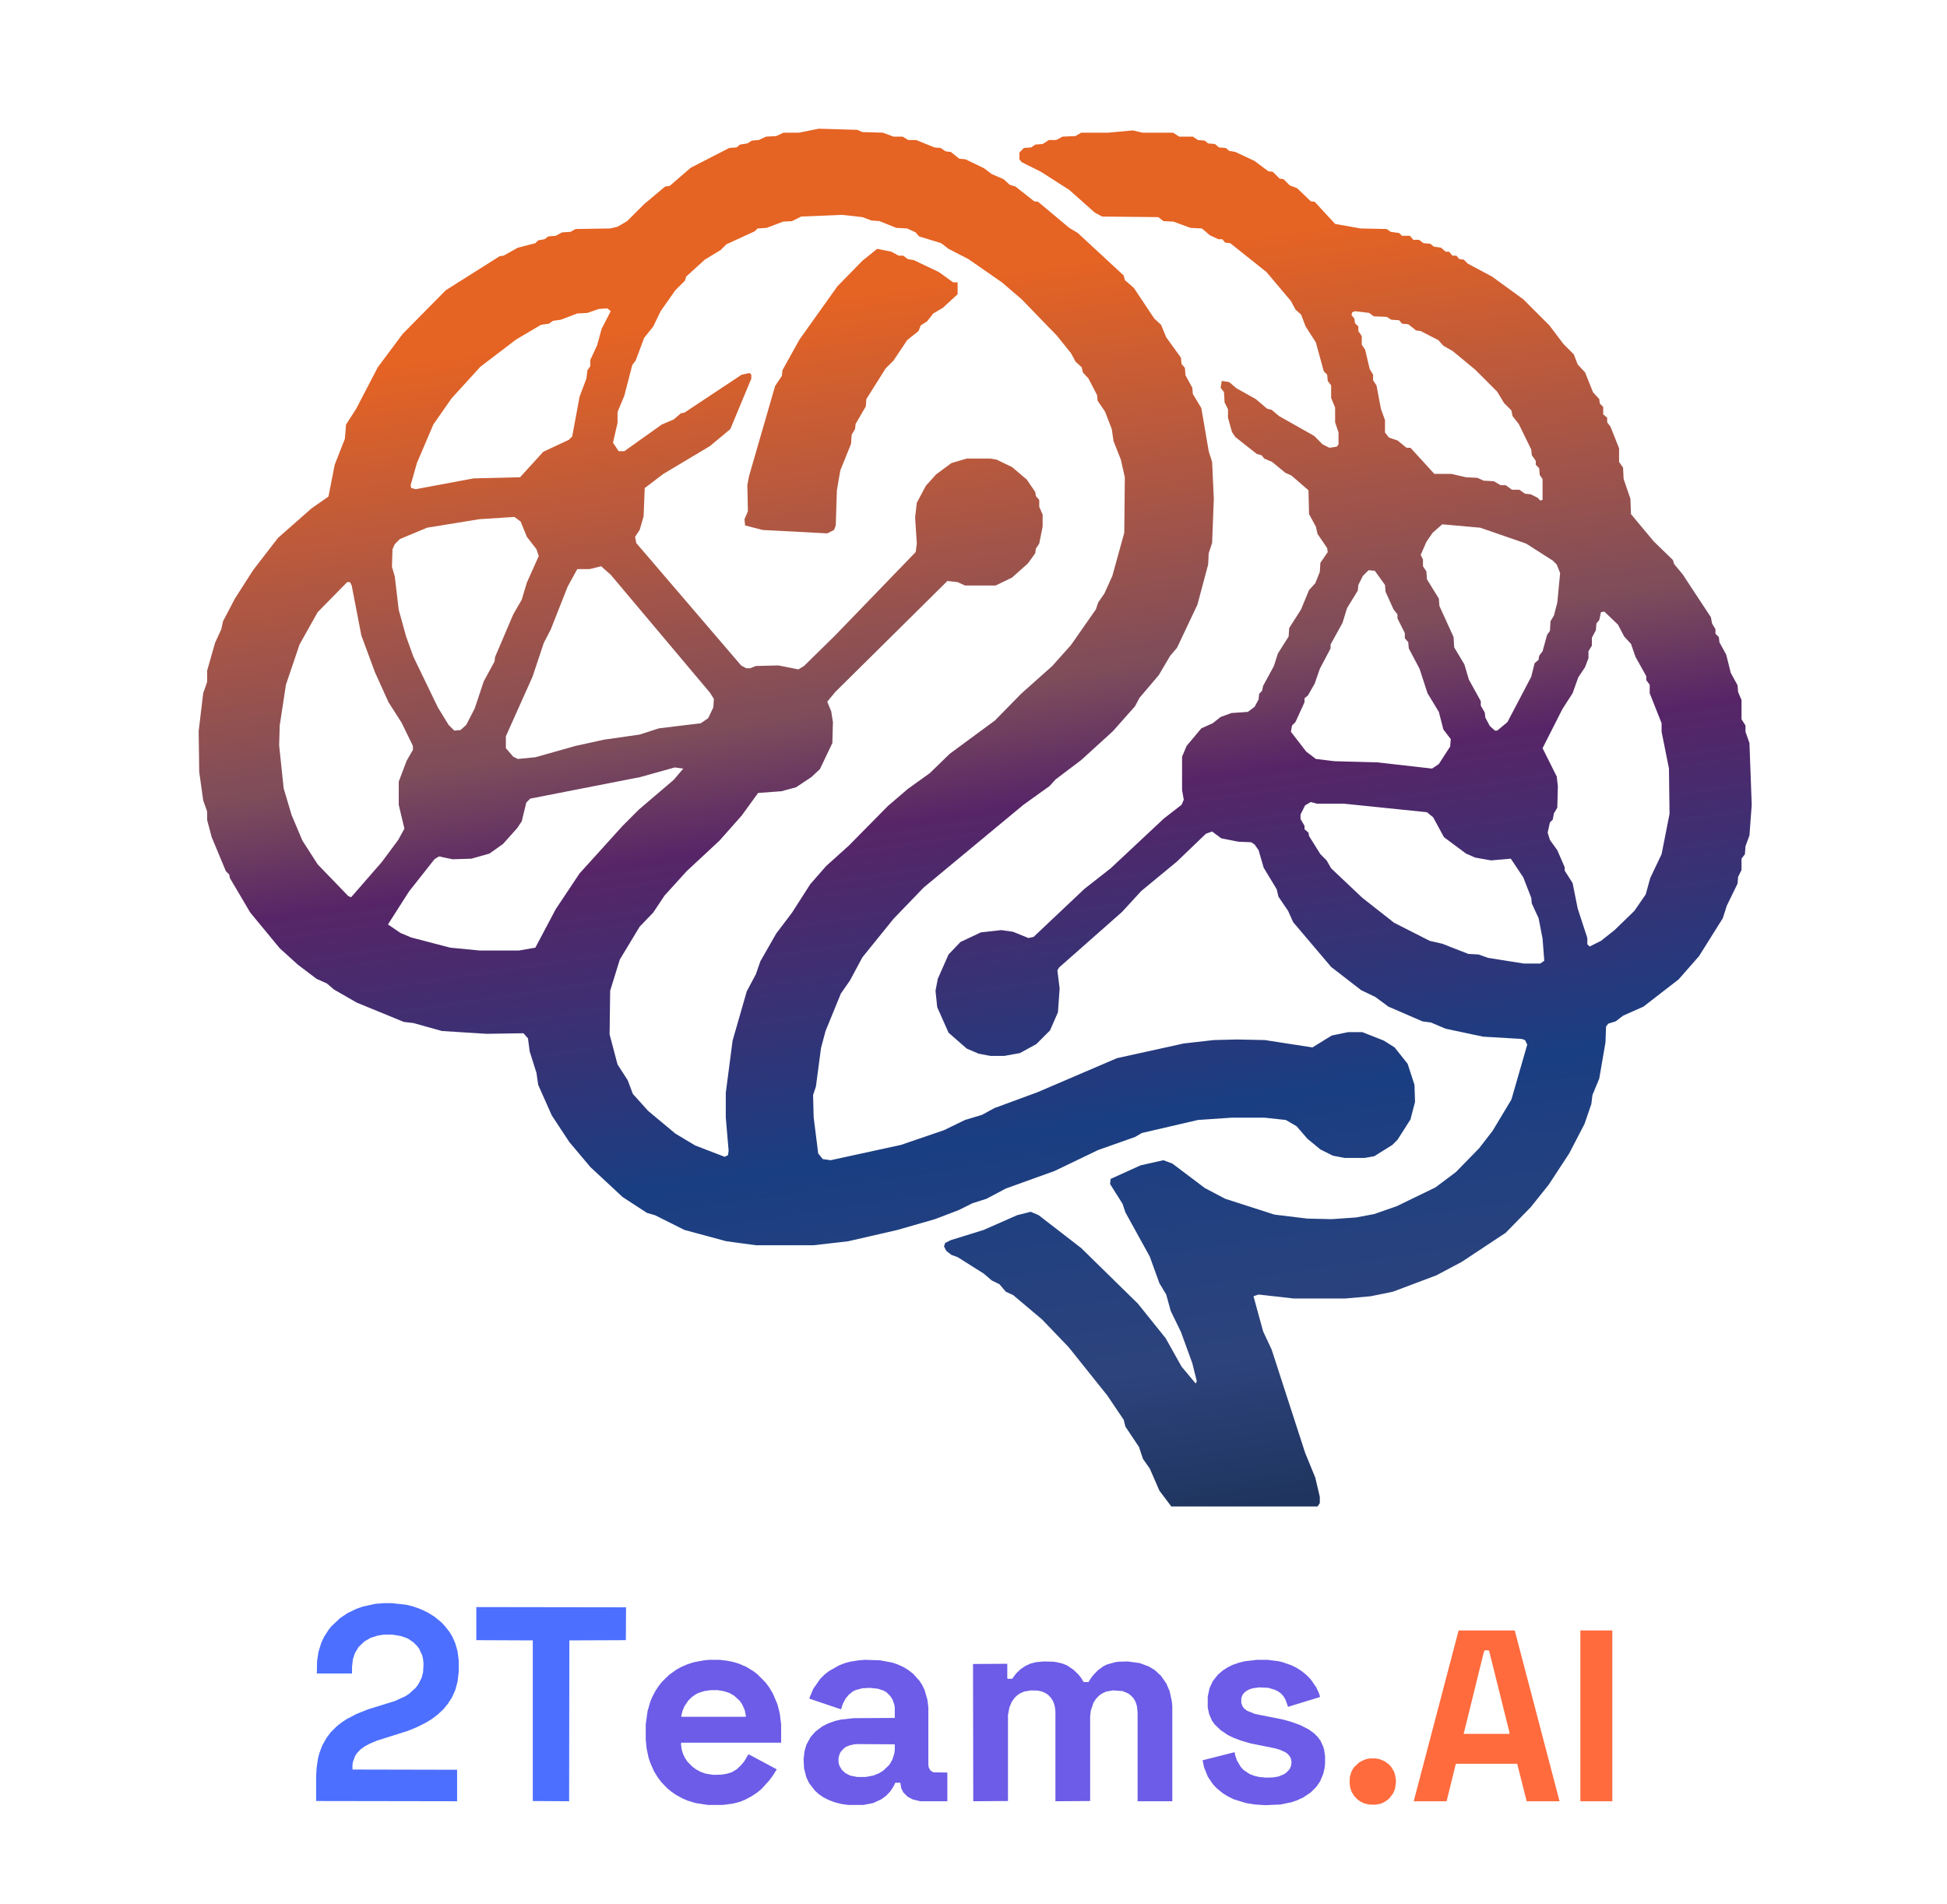
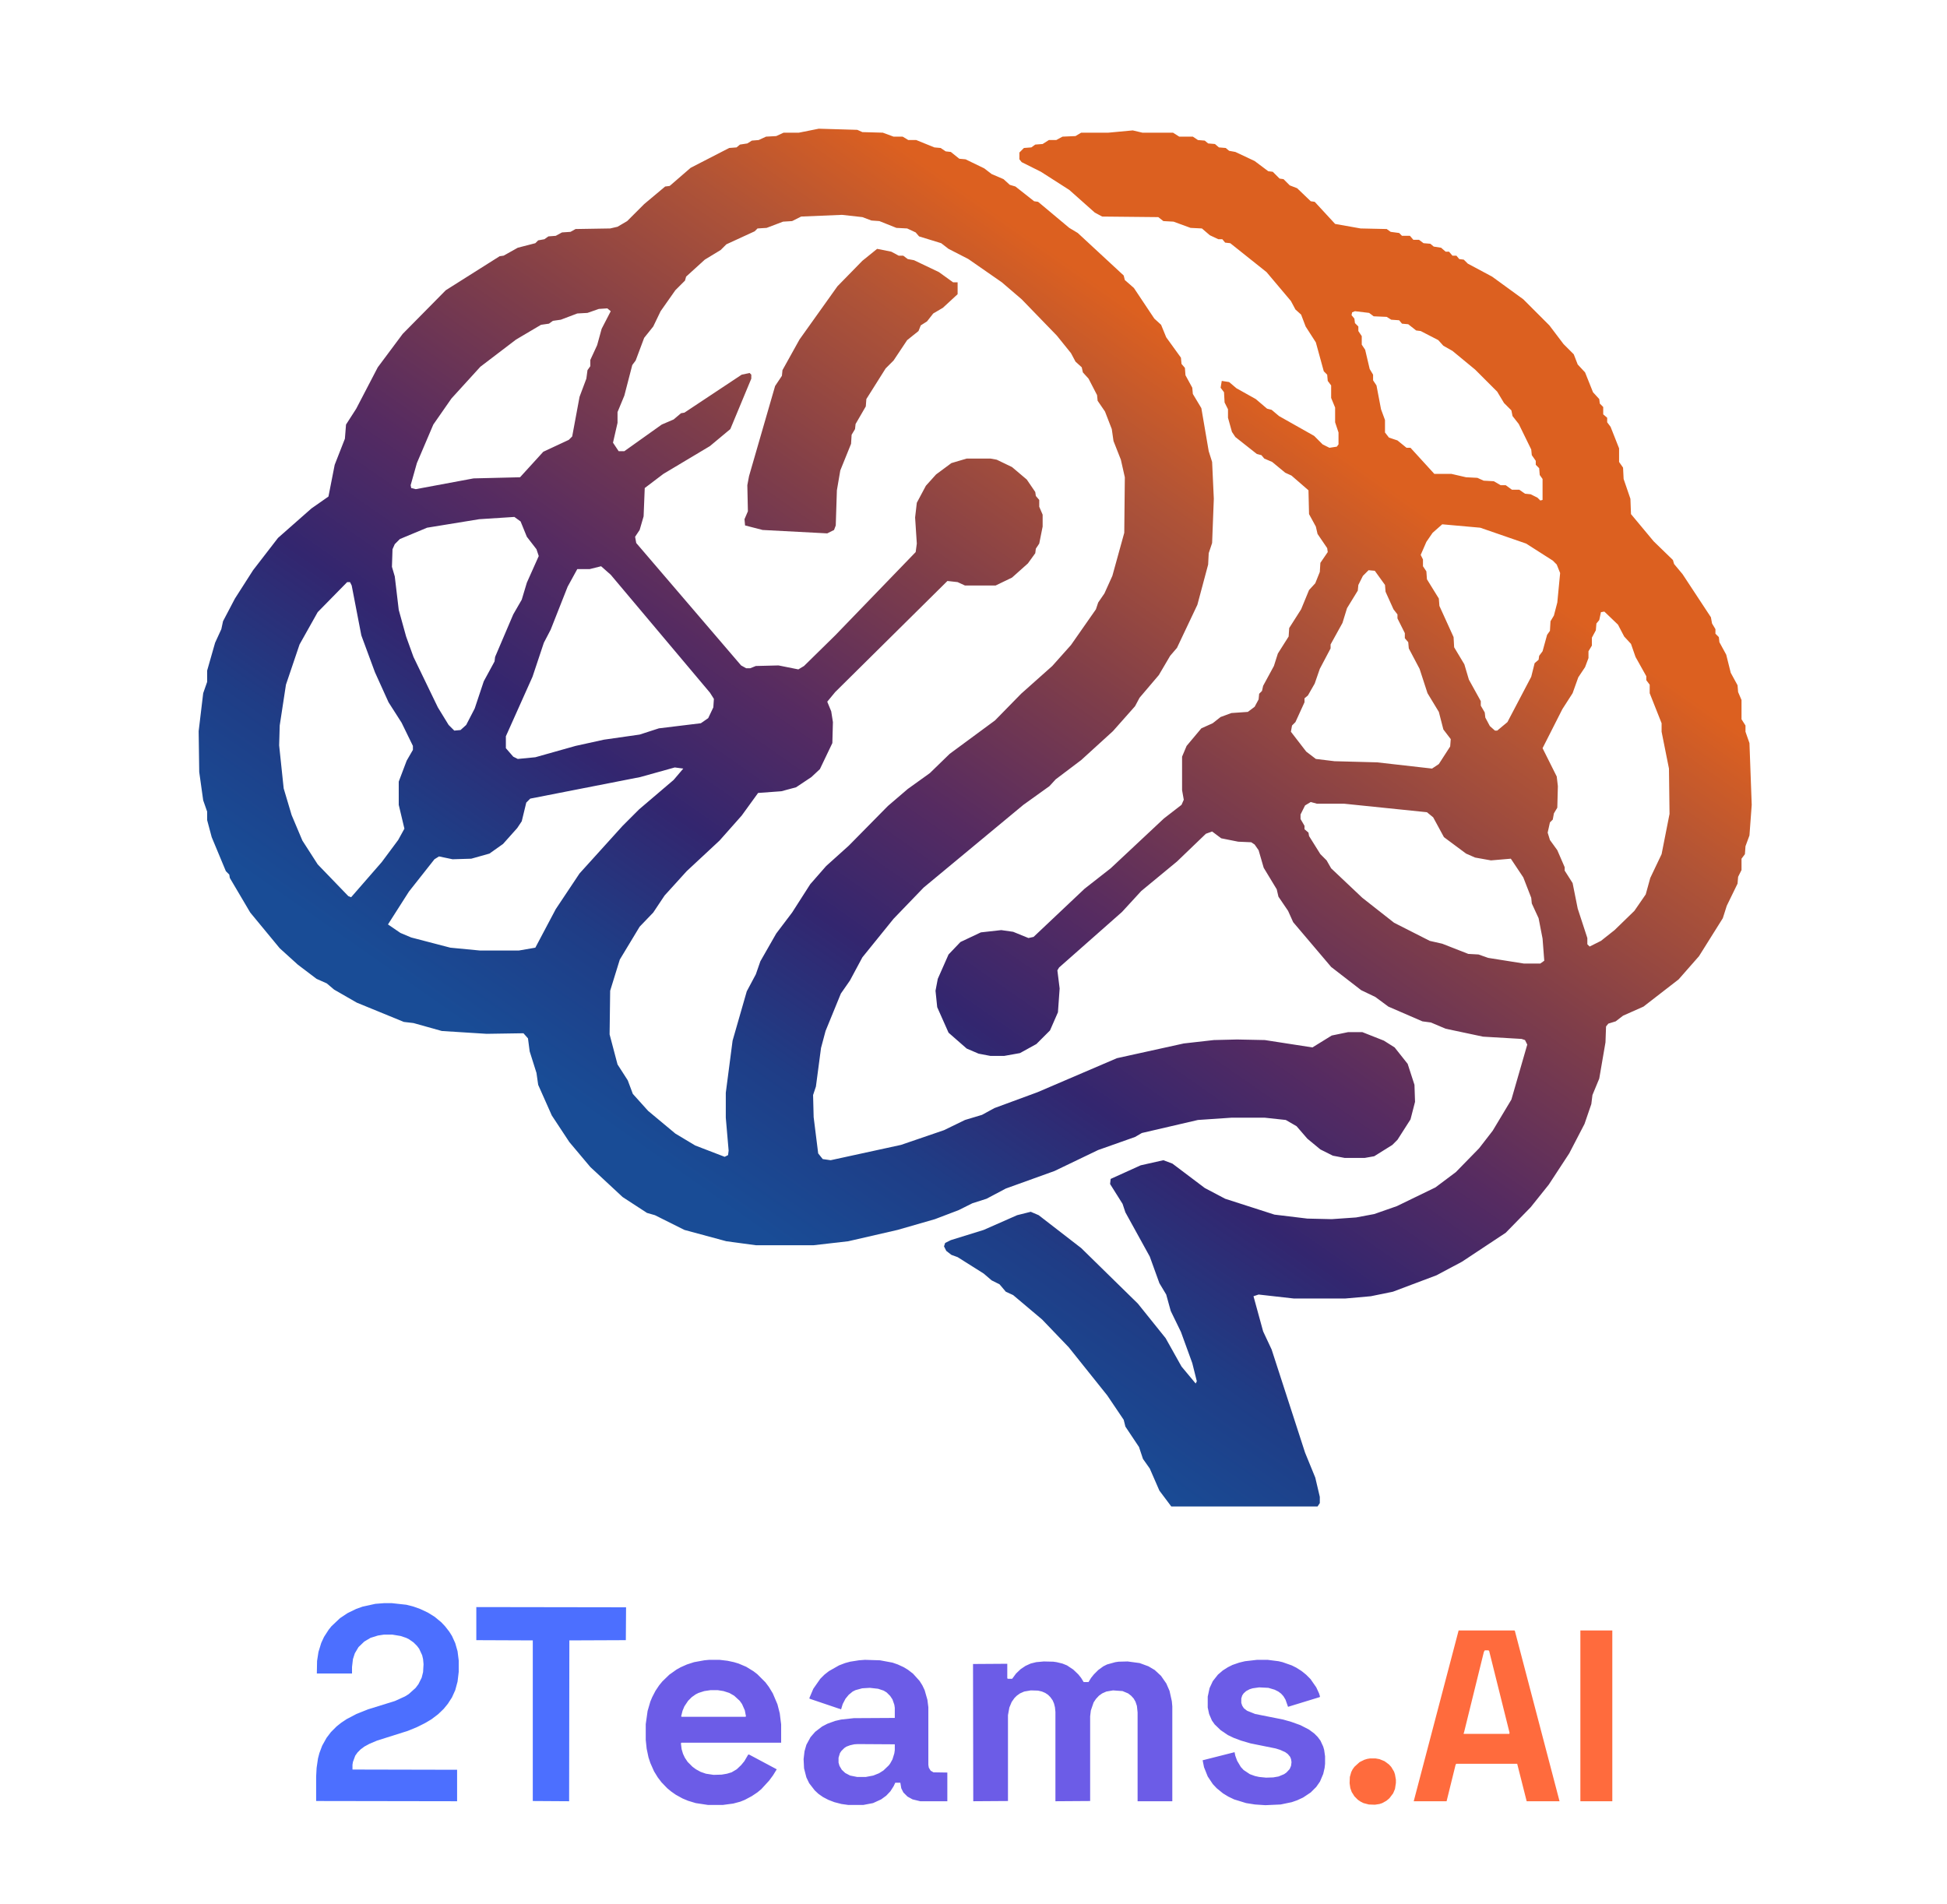
<svg xmlns="http://www.w3.org/2000/svg" viewBox="0 0 1000 978" width="1000" height="978">
  <defs>
-     <linearGradient id="brainGradient" gradientUnits="objectBoundingBox" x1="0.522" y1="0.106" x2="0.672" y2="0.999">
-       <stop offset="0.0" stop-color="#E56323" />
-       <stop offset="0.157" stop-color="#B45840" />
-       <stop offset="0.327" stop-color="#7D4C5B" />
-       <stop offset="0.421" stop-color="#572567" />
-       <stop offset="0.680" stop-color="#1A3E82" />
-       <stop offset="0.882" stop-color="#2D437C" />
-       <stop offset="1.0" stop-color="#1F355F" />
+     <linearGradient id="brainGradient" gradientUnits="objectBoundingBox" x1="0.691" y1="0.2" x2="0.274" y2="0.733">
+       <stop offset="0.000" stop-color="#DC6020" />
+       <stop offset="0.150" stop-color="#AF5337" />
+       <stop offset="0.344" stop-color="#803E49" />
+       <stop offset="0.538" stop-color="#562B61" />
+       <stop offset="0.697" stop-color="#33266F" />
+       <stop offset="0.852" stop-color="#1F3D86" />
+       <stop offset="1.000" stop-color="#194C96" />
    </linearGradient>
  </defs>
-   <g transform="translate(33.62 -48.30) scale(1.16448)">
+   <g transform="translate(33.62 -48.3) scale(1.16448)">
    <path d="M 393.50 166.00 L 391.50 166.00 L 385.25 161.50 L 374.25 156.25 L 371.50 155.75 L 369.50 154.25 L 367.50 154.25 L 364.25 152.50 L 358.00 151.25 L 351.50 156.50 L 340.50 167.75 L 323.75 191.25 L 316.25 204.75 L 316.00 207.25 L 313.00 211.75 L 301.50 251.50 L 300.75 255.50 L 301.00 267.00 L 299.50 270.50 L 299.75 273.25 L 307.50 275.25 L 336.00 276.75 L 339.00 275.25 L 339.75 273.25 L 340.25 257.75 L 341.75 249.00 L 346.50 237.25 L 346.75 233.25 L 348.25 230.75 L 348.50 228.50 L 353.00 220.75 L 353.25 217.50 L 361.75 204.00 L 365.25 200.50 L 371.25 191.50 L 376.25 187.50 L 377.25 185.00 L 380.00 183.25 L 382.75 179.75 L 387.00 177.25 L 393.50 171.25 Z M 448.00 100.00 L 445.50 101.50 L 439.75 101.75 L 437.00 103.25 L 433.75 103.25 L 431.00 105.00 L 427.75 105.25 L 426.00 106.50 L 422.75 106.75 L 420.75 108.75 L 420.75 111.75 L 421.75 113.00 L 430.25 117.25 L 442.75 125.25 L 454.00 135.25 L 457.25 137.00 L 482.00 137.25 L 484.25 139.00 L 488.75 139.25 L 496.25 142.00 L 501.25 142.25 L 504.75 145.25 L 508.50 147.00 L 510.25 147.00 L 511.50 148.50 L 513.75 148.75 L 529.75 161.50 L 540.50 174.25 L 542.50 178.00 L 545.00 180.25 L 547.00 185.50 L 551.50 192.50 L 555.00 205.25 L 556.50 206.75 L 556.75 209.50 L 558.25 211.50 L 558.25 217.00 L 560.00 221.25 L 560.00 227.75 L 561.50 232.25 L 561.50 237.50 L 560.75 238.50 L 557.50 239.00 L 554.50 237.50 L 550.75 233.75 L 535.25 225.00 L 532.00 222.25 L 530.00 221.75 L 525.00 217.50 L 516.50 212.75 L 513.25 210.00 L 510.00 209.50 L 509.50 212.50 L 511.00 214.50 L 511.25 219.00 L 512.75 222.00 L 512.75 225.75 L 514.50 232.00 L 516.00 234.25 L 525.50 241.75 L 527.50 242.25 L 528.75 243.75 L 532.25 245.25 L 538.00 250.00 L 540.75 251.25 L 548.25 257.75 L 548.50 268.25 L 551.50 273.75 L 552.25 277.00 L 556.50 283.25 L 556.75 285.00 L 553.50 289.75 L 553.25 293.75 L 551.25 298.75 L 548.50 301.75 L 545.00 310.25 L 539.75 318.50 L 539.50 322.25 L 534.75 329.75 L 533.00 335.25 L 528.25 344.00 L 527.75 346.25 L 526.50 347.50 L 526.25 350.00 L 524.50 353.25 L 521.50 355.50 L 514.25 356.00 L 509.50 357.75 L 506.00 360.50 L 501.00 362.75 L 494.50 370.50 L 492.50 375.25 L 492.50 390.00 L 493.25 394.25 L 492.25 396.50 L 484.50 402.50 L 461.00 424.50 L 449.50 433.50 L 427.00 454.75 L 424.75 455.25 L 418.00 452.50 L 412.75 451.75 L 403.75 452.75 L 394.75 457.00 L 389.50 462.50 L 384.75 473.25 L 383.75 478.50 L 384.50 485.75 L 389.50 497.00 L 397.50 504.00 L 402.75 506.25 L 408.00 507.25 L 414.00 507.25 L 421.00 506.00 L 428.25 502.00 L 434.25 496.00 L 437.75 488.00 L 438.50 477.50 L 437.50 469.50 L 438.25 468.25 L 466.00 443.75 L 474.50 434.50 L 490.25 421.50 L 503.00 409.25 L 505.75 408.25 L 509.75 411.25 L 517.25 412.75 L 523.00 413.00 L 524.50 414.00 L 526.25 416.50 L 528.50 424.25 L 534.25 433.75 L 535.00 437.00 L 539.25 443.25 L 541.50 448.25 L 558.25 468.00 L 571.50 478.25 L 577.75 481.25 L 583.50 485.50 L 598.50 492.00 L 602.25 492.50 L 608.75 495.25 L 625.25 498.75 L 642.25 499.75 L 643.75 500.25 L 644.75 502.25 L 637.75 526.50 L 629.50 540.25 L 623.50 548.00 L 613.25 558.50 L 604.25 565.25 L 587.25 573.50 L 577.25 577.00 L 569.25 578.50 L 558.50 579.25 L 547.75 579.00 L 533.25 577.25 L 511.50 570.25 L 502.50 565.50 L 488.25 554.75 L 484.25 553.25 L 474.25 555.50 L 461.00 561.50 L 460.75 563.75 L 466.25 572.50 L 467.50 576.25 L 478.25 595.75 L 482.50 607.50 L 485.50 612.50 L 487.50 619.75 L 492.00 629.00 L 497.00 642.75 L 499.00 650.75 L 498.50 651.75 L 492.25 644.25 L 485.25 631.75 L 473.00 616.50 L 448.00 592.00 L 429.25 577.50 L 425.75 576.00 L 419.75 577.50 L 405.00 584.00 L 390.50 588.50 L 388.00 589.75 L 387.50 591.25 L 388.50 593.25 L 390.75 595.00 L 393.50 596.00 L 405.00 603.25 L 408.50 606.25 L 412.00 608.00 L 414.75 611.25 L 418.00 612.75 L 430.75 623.50 L 442.50 635.75 L 459.50 657.00 L 466.75 667.75 L 467.50 670.75 L 473.50 679.75 L 475.25 685.00 L 478.25 689.25 L 482.50 699.00 L 487.75 706.00 L 552.25 706.00 L 553.25 704.50 L 553.25 701.75 L 551.25 693.25 L 546.75 682.25 L 532.00 636.75 L 528.25 628.75 L 524.00 613.25 L 526.25 612.50 L 541.75 614.25 L 564.50 614.25 L 575.75 613.25 L 585.50 611.25 L 604.75 604.00 L 616.00 598.00 L 635.25 585.25 L 646.25 574.00 L 654.25 564.00 L 663.25 550.25 L 670.00 537.25 L 673.00 528.50 L 673.50 524.50 L 676.50 517.25 L 679.25 501.25 L 679.50 494.25 L 680.50 493.00 L 683.75 492.00 L 687.00 489.50 L 696.00 485.50 L 711.50 473.50 L 720.50 463.25 L 731.00 446.50 L 732.75 441.00 L 737.50 431.25 L 737.75 428.25 L 739.25 425.25 L 739.25 420.25 L 740.75 418.25 L 741.00 414.75 L 742.75 410.00 L 743.75 396.50 L 742.75 369.25 L 741.00 364.25 L 741.00 361.50 L 739.25 358.75 L 739.25 350.25 L 737.75 346.75 L 737.50 343.75 L 734.50 338.25 L 732.50 330.25 L 729.50 324.75 L 729.25 322.50 L 727.75 321.00 L 727.75 319.00 L 726.25 316.50 L 725.75 313.75 L 713.25 294.75 L 709.50 290.25 L 709.00 288.50 L 700.50 280.25 L 690.50 268.25 L 690.25 261.50 L 687.25 252.75 L 687.00 247.75 L 685.25 245.25 L 685.25 239.25 L 681.50 229.75 L 680.00 227.75 L 680.00 225.75 L 678.25 224.25 L 678.25 221.00 L 676.75 219.50 L 676.50 217.50 L 673.75 214.50 L 670.25 205.75 L 667.00 202.25 L 665.25 197.75 L 660.75 193.25 L 654.50 185.00 L 643.00 173.50 L 629.25 163.50 L 618.50 157.75 L 616.75 156.00 L 614.75 155.75 L 613.50 154.25 L 611.75 154.25 L 610.25 152.50 L 608.75 152.50 L 606.75 150.75 L 603.50 150.25 L 602.00 149.00 L 599.00 148.75 L 597.00 147.25 L 594.50 147.25 L 593.00 145.50 L 589.50 145.50 L 588.25 144.25 L 584.50 143.75 L 582.75 142.50 L 571.25 142.25 L 560.00 140.25 L 551.00 130.50 L 549.25 130.25 L 543.25 124.50 L 540.00 123.25 L 537.25 120.50 L 535.50 120.25 L 532.50 117.25 L 530.50 117.00 L 524.50 112.50 L 516.00 108.50 L 513.25 108.00 L 511.75 106.75 L 508.75 106.50 L 507.00 105.00 L 504.00 104.75 L 502.50 103.50 L 499.50 103.25 L 497.25 101.75 L 491.25 101.75 L 488.50 100.00 L 475.00 100.00 L 470.75 99.00 L 460.00 100.00 Z M 546.75 396.75 L 549.25 395.25 L 552.00 396.00 L 564.00 396.00 L 600.50 399.75 L 603.25 402.00 L 608.00 410.75 L 617.75 418.00 L 621.75 419.75 L 628.75 421.00 L 637.50 420.25 L 643.00 428.50 L 646.50 437.50 L 646.75 440.00 L 649.75 446.50 L 651.50 455.50 L 652.25 465.25 L 650.50 466.50 L 643.25 466.50 L 627.50 464.00 L 623.25 462.50 L 618.75 462.25 L 607.25 457.75 L 601.75 456.50 L 586.00 448.50 L 572.00 437.50 L 558.25 424.50 L 556.25 421.00 L 553.50 418.25 L 548.50 410.25 L 548.25 408.75 L 546.50 407.25 L 546.50 405.75 L 544.75 402.75 L 544.75 400.75 Z M 678.75 311.25 L 684.75 317.00 L 687.50 322.25 L 690.50 325.50 L 692.50 331.25 L 697.25 339.75 L 697.25 341.50 L 698.75 343.50 L 698.75 347.25 L 704.00 360.50 L 704.00 364.25 L 707.25 380.50 L 707.50 400.50 L 704.00 418.25 L 699.00 428.75 L 697.00 436.00 L 692.00 443.25 L 683.25 451.75 L 677.25 456.50 L 672.25 459.00 L 671.25 458.00 L 671.25 455.25 L 667.00 442.25 L 664.75 431.00 L 661.25 425.50 L 661.25 424.00 L 658.00 416.50 L 654.75 412.00 L 653.75 408.75 L 654.75 404.25 L 656.00 403.00 L 656.50 400.25 L 658.00 397.75 L 658.25 388.25 L 657.75 384.00 L 651.50 371.50 L 660.25 354.25 L 664.75 347.25 L 667.25 340.25 L 670.25 335.75 L 671.75 331.75 L 671.75 328.75 L 673.25 326.25 L 673.25 322.75 L 675.00 319.50 L 675.25 316.50 L 676.50 315.00 L 677.25 311.50 Z M 574.75 293.00 L 577.50 293.25 L 582.00 299.50 L 582.25 302.50 L 585.75 310.25 L 587.50 312.50 L 587.50 314.25 L 590.75 320.75 L 590.75 323.00 L 592.25 324.75 L 592.50 327.50 L 597.25 336.50 L 600.75 347.25 L 605.75 355.50 L 607.75 363.25 L 611.00 367.50 L 610.75 370.75 L 605.75 378.50 L 602.75 380.50 L 578.50 377.75 L 559.75 377.25 L 551.50 376.25 L 547.25 373.00 L 540.50 364.25 L 541.00 361.50 L 542.50 360.00 L 546.50 351.25 L 546.50 349.50 L 548.00 348.25 L 551.00 343.00 L 553.25 336.50 L 558.00 327.50 L 558.00 325.75 L 563.25 316.25 L 565.25 309.75 L 570.00 302.00 L 570.25 299.50 L 572.25 295.50 Z M 607.25 272.75 L 624.00 274.25 L 644.25 281.25 L 656.00 288.75 L 657.75 290.50 L 659.25 294.25 L 658.00 307.25 L 656.50 313.00 L 655.00 315.50 L 654.75 319.75 L 653.50 321.50 L 651.50 328.75 L 650.00 330.75 L 649.75 332.50 L 648.00 334.00 L 646.50 340.00 L 636.00 360.00 L 631.50 363.75 L 630.50 363.75 L 628.25 361.75 L 626.25 358.00 L 626.00 355.75 L 624.25 352.75 L 624.25 350.75 L 619.00 341.25 L 617.00 334.50 L 612.50 327.00 L 612.25 322.50 L 606.00 308.75 L 605.75 305.50 L 600.50 297.00 L 600.25 293.50 L 598.75 291.25 L 598.75 288.25 L 597.75 286.25 L 600.25 280.50 L 603.00 276.50 Z M 567.50 179.25 L 568.75 178.75 L 575.00 179.50 L 577.00 181.00 L 582.75 181.25 L 584.75 182.50 L 588.25 182.75 L 589.50 184.25 L 592.25 184.50 L 595.75 187.25 L 597.75 187.50 L 605.50 191.50 L 607.75 194.00 L 611.75 196.25 L 621.75 204.50 L 631.50 214.25 L 634.50 219.25 L 637.75 222.50 L 638.25 225.00 L 641.00 228.50 L 646.50 239.75 L 646.75 242.25 L 648.50 244.75 L 648.50 246.50 L 650.00 248.00 L 650.25 251.00 L 651.50 252.75 L 651.50 262.00 L 650.50 262.25 L 649.25 261.00 L 646.25 259.50 L 643.75 259.25 L 641.25 257.50 L 638.00 257.50 L 635.25 255.50 L 633.00 255.50 L 630.00 253.75 L 625.50 253.50 L 622.75 252.25 L 617.75 252.00 L 611.25 250.50 L 603.75 250.50 L 593.25 239.00 L 591.50 239.00 L 587.50 235.75 L 583.75 234.50 L 582.00 232.25 L 582.00 226.75 L 580.25 222.00 L 578.25 211.50 L 576.75 209.25 L 576.75 206.75 L 575.25 204.25 L 573.25 195.75 L 571.75 193.50 L 571.75 189.75 L 570.25 187.50 L 570.25 185.50 L 568.75 184.00 L 568.50 182.00 L 567.25 180.50 Z M 148.75 188.75 L 137.75 203.50 L 128.25 221.75 L 123.75 228.75 L 123.25 235.00 L 118.75 246.50 L 116.00 260.50 L 108.50 265.75 L 93.75 278.75 L 82.75 293.00 L 74.75 305.50 L 69.50 315.50 L 68.75 319.00 L 66.00 325.00 L 62.50 337.25 L 62.50 342.25 L 60.75 347.25 L 58.75 364.00 L 59.00 382.00 L 60.75 394.50 L 62.50 399.50 L 62.50 403.25 L 64.50 410.75 L 70.75 425.75 L 72.25 427.25 L 72.50 428.75 L 81.50 444.00 L 94.50 459.75 L 102.50 467.00 L 110.75 473.25 L 115.25 475.25 L 118.50 478.00 L 128.50 483.75 L 149.25 492.25 L 153.50 492.75 L 166.00 496.25 L 185.75 497.50 L 202.00 497.25 L 204.00 499.50 L 204.75 505.25 L 207.75 514.75 L 208.50 520.00 L 214.50 533.50 L 222.25 545.25 L 231.50 556.25 L 245.75 569.50 L 256.50 576.50 L 260.00 577.50 L 273.00 584.00 L 291.50 589.00 L 304.50 590.75 L 330.00 590.75 L 345.25 589.00 L 367.00 584.00 L 383.50 579.25 L 394.00 575.25 L 400.00 572.25 L 406.25 570.25 L 414.75 565.75 L 436.25 558.00 L 455.50 548.75 L 471.75 543.00 L 474.75 541.25 L 499.50 535.50 L 514.25 534.50 L 529.00 534.50 L 538.25 535.50 L 543.00 538.25 L 547.75 543.75 L 553.50 548.50 L 559.00 551.25 L 564.25 552.25 L 573.00 552.25 L 577.25 551.50 L 585.25 546.50 L 587.50 544.25 L 593.25 535.25 L 595.25 527.50 L 595.00 520.00 L 592.00 510.75 L 586.25 503.50 L 581.50 500.50 L 572.00 496.75 L 565.75 496.75 L 558.50 498.25 L 550.00 503.50 L 529.00 500.25 L 516.75 500.00 L 506.50 500.25 L 493.25 501.75 L 463.75 508.25 L 428.75 523.25 L 409.75 530.25 L 404.25 533.25 L 396.75 535.50 L 387.50 540.00 L 368.50 546.50 L 337.50 553.25 L 334.00 552.75 L 332.00 550.25 L 330.00 534.25 L 329.75 524.50 L 331.00 520.75 L 333.25 503.75 L 335.25 496.25 L 342.00 479.75 L 346.00 474.00 L 351.50 463.75 L 365.25 446.75 L 378.50 433.00 L 422.50 396.50 L 434.00 388.25 L 436.75 385.25 L 448.00 376.75 L 462.00 364.00 L 471.75 353.00 L 473.75 349.25 L 482.25 339.25 L 487.25 330.75 L 490.25 327.25 L 499.25 308.25 L 504.00 290.50 L 504.25 285.50 L 505.75 281.00 L 506.50 261.50 L 505.75 245.25 L 504.25 240.50 L 501.00 221.50 L 497.25 215.25 L 497.00 212.50 L 494.00 207.00 L 493.75 203.75 L 492.25 202.00 L 492.00 199.25 L 485.50 190.25 L 483.25 184.75 L 480.25 182.00 L 471.25 168.50 L 467.25 165.00 L 466.75 163.00 L 446.50 144.25 L 442.75 142.00 L 429.00 130.50 L 427.25 130.25 L 419.00 123.75 L 416.50 123.00 L 413.75 120.50 L 408.50 118.25 L 405.25 115.75 L 397.00 111.75 L 394.25 111.50 L 390.50 108.50 L 388.25 108.25 L 386.00 106.75 L 383.25 106.50 L 375.25 103.25 L 371.75 103.25 L 369.25 101.75 L 365.25 101.75 L 360.50 100.00 L 351.50 99.75 L 349.25 98.75 L 332.25 98.25 L 323.50 100.00 L 316.75 100.00 L 313.50 101.50 L 309.00 101.75 L 305.75 103.25 L 302.75 103.50 L 300.75 104.75 L 297.50 105.25 L 296.00 106.50 L 292.75 106.75 L 275.75 115.50 L 266.50 123.50 L 264.50 123.75 L 255.25 131.50 L 247.75 139.00 L 243.50 141.50 L 240.25 142.25 L 225.00 142.50 L 222.75 143.75 L 219.00 144.00 L 216.25 145.50 L 213.00 145.75 L 211.25 147.00 L 208.50 147.50 L 207.25 148.75 L 199.50 150.75 L 193.25 154.25 L 191.50 154.50 L 167.75 169.50 Z M 272.50 380.50 L 268.25 385.50 L 253.00 398.50 L 245.75 405.75 L 226.75 426.75 L 216.25 442.50 L 207.25 459.50 L 200.00 460.75 L 182.75 460.75 L 169.75 459.50 L 152.50 455.00 L 147.75 453.00 L 142.25 449.25 L 151.50 434.75 L 162.75 420.50 L 164.75 419.25 L 170.75 420.50 L 179.00 420.25 L 187.00 418.00 L 193.00 413.75 L 199.25 406.75 L 201.25 403.75 L 203.25 395.50 L 205.00 393.75 L 253.50 384.25 L 268.75 380.00 Z M 124.25 298.25 L 125.50 298.25 L 126.25 299.75 L 130.50 321.75 L 136.50 338.00 L 142.50 351.25 L 148.25 360.25 L 153.25 370.50 L 153.25 372.25 L 150.50 377.00 L 147.00 386.25 L 147.00 396.50 L 149.50 407.00 L 146.75 412.00 L 139.50 421.75 L 126.00 437.25 L 124.75 436.75 L 111.25 422.75 L 104.50 412.25 L 99.75 401.00 L 96.25 389.25 L 94.25 370.25 L 94.50 361.50 L 97.25 343.50 L 103.25 325.75 L 111.25 311.50 Z M 236.25 291.25 L 240.50 295.00 L 284.25 347.00 L 286.00 349.75 L 285.75 353.50 L 283.50 358.25 L 280.25 360.50 L 261.75 362.75 L 253.25 365.50 L 237.50 367.75 L 225.00 370.50 L 207.25 375.50 L 199.50 376.25 L 197.50 375.25 L 194.25 371.50 L 194.25 366.25 L 206.00 340.00 L 211.00 325.00 L 214.00 319.25 L 221.50 300.25 L 225.75 292.50 L 231.25 292.50 Z M 198.00 269.50 L 200.75 271.50 L 203.50 278.25 L 207.75 283.75 L 208.75 286.75 L 203.50 298.50 L 201.25 306.00 L 197.50 312.50 L 189.50 331.25 L 189.25 333.25 L 184.50 342.00 L 180.50 354.00 L 176.75 361.25 L 174.25 363.50 L 171.50 363.75 L 169.00 361.25 L 164.25 353.50 L 153.50 331.25 L 150.25 322.25 L 147.00 310.50 L 145.25 295.75 L 144.00 291.50 L 144.25 283.75 L 145.25 281.50 L 147.50 279.25 L 159.50 274.25 L 182.50 270.50 Z M 240.50 178.75 L 236.50 186.50 L 234.50 193.75 L 231.50 200.25 L 231.50 203.00 L 230.25 204.75 L 229.75 208.50 L 226.75 216.50 L 223.50 234.00 L 222.00 235.50 L 210.75 240.75 L 200.50 252.00 L 180.00 252.50 L 154.50 257.25 L 152.50 256.75 L 152.25 255.50 L 155.00 245.75 L 162.25 228.75 L 170.25 217.25 L 183.00 203.25 L 198.75 191.25 L 209.75 184.75 L 213.25 184.25 L 215.00 183.00 L 218.50 182.50 L 225.75 179.75 L 230.25 179.50 L 235.25 177.75 L 239.00 177.50 Z M 351.50 137.25 L 355.50 138.75 L 359.00 139.00 L 366.50 142.00 L 371.25 142.25 L 375.00 144.00 L 376.50 145.75 L 386.25 148.75 L 389.50 151.25 L 398.25 155.75 L 413.00 166.00 L 421.75 173.50 L 437.25 189.50 L 443.50 197.25 L 445.50 201.00 L 448.25 203.50 L 448.75 205.75 L 451.25 208.50 L 455.00 215.75 L 455.25 218.25 L 458.50 223.00 L 461.50 230.75 L 462.25 236.00 L 465.50 244.25 L 467.25 252.00 L 467.00 276.50 L 461.75 295.50 L 458.25 303.25 L 455.50 307.25 L 454.50 310.25 L 443.50 326.00 L 435.25 335.25 L 421.50 347.50 L 410.00 359.25 L 390.00 374.00 L 381.25 382.50 L 371.50 389.50 L 362.75 397.00 L 345.50 414.50 L 335.50 423.50 L 328.50 431.50 L 320.50 444.00 L 313.50 453.25 L 306.50 465.50 L 304.50 471.25 L 300.50 478.75 L 294.25 500.50 L 291.25 523.50 L 291.25 534.50 L 292.50 549.00 L 292.25 551.00 L 290.75 551.75 L 277.75 546.75 L 269.00 541.50 L 257.00 531.50 L 250.25 524.00 L 248.00 518.00 L 243.50 511.00 L 240.00 497.75 L 240.25 478.50 L 244.50 464.75 L 253.25 450.25 L 259.25 444.00 L 264.25 436.50 L 274.00 425.75 L 288.50 412.25 L 298.25 401.25 L 305.50 391.25 L 315.75 390.50 L 322.25 388.75 L 329.00 384.25 L 332.75 380.75 L 338.25 369.25 L 338.50 360.00 L 337.75 355.25 L 336.00 351.00 L 339.50 346.75 L 389.00 297.75 L 393.50 298.25 L 396.75 299.75 L 410.25 299.75 L 417.50 296.25 L 424.50 290.00 L 427.75 285.50 L 428.00 283.50 L 429.50 281.25 L 431.00 273.75 L 431.00 268.50 L 429.50 265.00 L 429.50 262.00 L 428.00 260.25 L 427.75 258.50 L 424.00 253.00 L 417.50 247.50 L 410.75 244.25 L 408.00 243.75 L 397.50 243.75 L 390.75 245.75 L 384.00 250.75 L 379.50 255.75 L 375.50 263.25 L 374.75 269.75 L 375.50 281.25 L 375.00 285.00 L 339.50 321.75 L 325.75 335.25 L 323.25 336.75 L 314.50 335.00 L 304.50 335.25 L 302.00 336.25 L 300.25 336.25 L 298.00 335.00 L 251.75 281.00 L 251.25 278.25 L 253.25 275.25 L 255.00 269.25 L 255.50 256.75 L 263.75 250.50 L 284.25 238.25 L 293.25 230.75 L 302.50 208.50 L 302.50 206.75 L 301.75 206.00 L 298.25 206.75 L 273.00 223.50 L 271.50 223.75 L 268.25 226.50 L 263.00 228.75 L 246.50 240.50 L 244.00 240.50 L 241.50 236.75 L 243.50 228.00 L 243.50 223.25 L 246.50 216.00 L 250.00 202.50 L 251.50 200.50 L 255.25 190.50 L 259.25 185.50 L 262.50 178.75 L 269.00 169.50 L 273.25 165.25 L 273.75 163.50 L 282.00 156.00 L 289.00 151.75 L 291.50 149.25 L 304.00 143.50 L 305.25 142.25 L 309.25 142.00 L 316.50 139.25 L 320.50 139.00 L 324.50 137.00 L 342.50 136.25 Z" fill="url(#brainGradient)" fill-rule="evenodd" />
  </g>
  <g transform="translate(156.43 785.06) scale(0.23776)">
    <path d="M 371.00 170.00 L 371.00 241.50 L 493.00 242.00 L 493.00 589.00 L 571.50 589.50 L 572.00 242.00 L 694.00 241.50 L 694.50 170.50 Z M 93.00 183.00 L 76.50 194.00 L 58.00 211.50 L 52.00 219.00 L 42.00 234.50 L 36.00 247.50 L 30.00 267.00 L 27.00 286.50 L 26.50 313.50 L 102.50 313.50 L 102.50 299.50 L 104.50 282.50 L 108.50 270.00 L 116.50 256.50 L 129.00 244.50 L 142.50 236.50 L 158.50 231.50 L 171.50 229.50 L 189.50 229.50 L 207.50 232.50 L 219.50 236.50 L 225.50 239.50 L 235.50 246.50 L 243.00 254.00 L 247.50 260.00 L 254.00 274.00 L 256.00 282.50 L 257.00 293.50 L 256.00 310.50 L 253.00 322.50 L 246.00 336.50 L 240.00 344.50 L 225.00 358.00 L 217.00 363.00 L 195.00 373.00 L 137.00 391.00 L 112.00 401.00 L 91.00 412.00 L 79.00 420.00 L 69.00 428.00 L 57.00 440.00 L 47.50 452.50 L 38.00 469.50 L 32.00 485.50 L 29.00 497.00 L 26.00 517.50 L 25.00 536.00 L 25.00 589.00 L 329.50 589.50 L 329.50 521.50 L 103.50 521.00 L 103.50 510.50 L 104.50 504.50 L 109.50 491.00 L 114.50 484.00 L 121.00 477.50 L 129.00 471.50 L 140.00 465.50 L 156.50 458.50 L 223.00 437.50 L 242.50 429.50 L 260.50 420.50 L 274.00 412.50 L 288.50 401.50 L 300.50 390.00 L 309.50 379.00 L 318.50 365.00 L 325.50 349.50 L 330.50 331.00 L 333.00 310.00 L 333.00 285.50 L 330.50 265.50 L 325.50 248.00 L 318.50 232.50 L 312.50 223.00 L 303.50 211.50 L 295.50 203.00 L 281.00 191.00 L 266.50 182.00 L 249.50 174.00 L 235.50 169.00 L 220.00 165.00 L 188.00 161.50 L 172.50 161.50 L 153.00 163.00 L 125.50 169.00 L 111.50 174.00 Z" fill="#4C6FFF" fill-rule="evenodd" />
    <path d="M 1444.00 293.00 L 1444.50 589.50 L 1519.50 589.00 L 1519.50 403.50 L 1522.50 387.00 L 1527.50 375.00 L 1533.50 366.50 L 1538.50 361.50 L 1545.50 356.50 L 1554.50 352.50 L 1569.00 350.00 L 1584.50 350.50 L 1593.00 352.50 L 1600.00 355.50 L 1606.00 359.50 L 1611.00 364.50 L 1616.00 371.50 L 1619.00 378.50 L 1621.00 386.50 L 1622.00 396.50 L 1622.00 589.50 L 1697.00 589.00 L 1697.00 406.00 L 1698.50 393.50 L 1704.50 376.00 L 1709.50 368.50 L 1716.00 361.50 L 1723.00 356.50 L 1732.00 352.50 L 1746.50 350.00 L 1767.00 351.50 L 1779.00 356.50 L 1785.50 361.50 L 1791.00 367.50 L 1795.00 374.50 L 1798.00 383.50 L 1799.50 397.50 L 1799.50 589.50 L 1874.50 589.50 L 1874.50 384.50 L 1873.50 373.50 L 1868.50 351.00 L 1861.50 335.00 L 1850.00 318.50 L 1836.50 306.00 L 1823.00 298.00 L 1804.00 291.00 L 1778.00 287.50 L 1758.50 288.00 L 1751.50 289.00 L 1733.50 294.00 L 1725.50 298.00 L 1714.50 306.00 L 1705.00 315.50 L 1699.00 323.00 L 1693.50 332.00 L 1683.00 332.00 L 1677.50 323.00 L 1671.50 315.50 L 1660.50 305.00 L 1647.00 296.00 L 1637.00 292.00 L 1624.50 289.00 L 1617.50 288.00 L 1597.00 287.50 L 1580.50 289.00 L 1568.50 292.00 L 1557.50 297.00 L 1547.00 304.00 L 1537.00 313.50 L 1528.50 325.00 L 1519.50 325.00 L 1518.00 324.00 L 1518.00 292.50 Z M 2004.50 295.00 L 1994.50 300.00 L 1983.50 307.00 L 1973.00 316.00 L 1962.00 330.00 L 1955.00 345.00 L 1951.00 363.50 L 1951.00 387.00 L 1954.00 401.00 L 1960.00 415.00 L 1966.00 423.50 L 1979.00 436.00 L 1994.50 446.50 L 2007.00 452.50 L 2023.00 458.50 L 2043.50 464.50 L 2098.00 475.50 L 2107.50 478.50 L 2118.50 483.50 L 2124.00 487.50 L 2129.00 493.50 L 2131.00 498.50 L 2132.00 505.00 L 2131.00 513.00 L 2128.00 520.00 L 2121.00 527.50 L 2116.00 531.00 L 2104.00 536.00 L 2092.50 538.00 L 2077.00 538.50 L 2062.00 537.00 L 2053.00 535.00 L 2042.00 531.00 L 2028.50 522.00 L 2022.50 515.50 L 2014.50 502.00 L 2010.50 491.00 L 2009.00 483.50 L 1940.00 501.00 L 1943.00 516.00 L 1951.00 536.00 L 1962.00 552.50 L 1970.50 561.50 L 1984.00 572.50 L 1995.50 579.50 L 2008.00 585.50 L 2034.00 593.50 L 2053.00 596.50 L 2075.50 598.00 L 2108.50 596.50 L 2132.50 591.50 L 2144.00 587.50 L 2157.00 581.50 L 2173.50 570.50 L 2185.50 558.50 L 2193.50 547.00 L 2200.50 530.50 L 2203.50 517.50 L 2204.50 508.50 L 2204.50 492.50 L 2202.50 478.50 L 2200.50 471.50 L 2194.50 458.50 L 2188.50 450.50 L 2181.00 443.00 L 2169.50 434.50 L 2151.00 425.00 L 2131.50 418.00 L 2114.00 413.00 L 2053.50 401.00 L 2036.00 394.00 L 2029.00 388.50 L 2025.50 383.00 L 2023.50 377.00 L 2023.50 367.50 L 2025.50 361.00 L 2028.50 356.50 L 2034.00 351.50 L 2041.50 347.50 L 2048.00 345.50 L 2062.00 343.50 L 2082.00 344.50 L 2095.50 348.50 L 2103.50 352.50 L 2109.50 357.00 L 2114.50 362.50 L 2119.00 370.00 L 2124.50 385.50 L 2193.00 364.50 L 2193.50 363.00 L 2191.50 356.50 L 2185.50 343.50 L 2173.00 325.50 L 2163.50 316.00 L 2153.50 308.00 L 2142.50 301.00 L 2132.50 296.00 L 2112.50 289.00 L 2104.00 287.00 L 2080.50 284.00 L 2057.50 284.00 L 2031.50 287.00 L 2019.00 290.00 Z M 1114.00 325.00 L 1099.00 346.50 L 1090.50 366.50 L 1091.00 368.00 L 1159.00 391.00 L 1162.50 379.50 L 1168.50 368.00 L 1175.50 359.50 L 1184.00 352.50 L 1190.00 349.50 L 1204.50 345.50 L 1221.00 344.50 L 1239.00 346.50 L 1251.00 350.50 L 1257.50 354.50 L 1265.00 362.00 L 1270.00 369.50 L 1274.00 381.00 L 1275.00 387.50 L 1275.00 409.50 L 1186.50 410.00 L 1159.00 413.00 L 1146.00 416.00 L 1129.50 422.00 L 1118.00 428.00 L 1103.00 439.50 L 1093.00 451.00 L 1084.00 467.50 L 1080.00 481.50 L 1078.00 498.50 L 1079.00 518.50 L 1084.00 538.00 L 1090.00 550.50 L 1102.00 566.00 L 1110.00 573.50 L 1120.00 580.50 L 1131.50 586.50 L 1144.50 591.50 L 1160.00 595.50 L 1174.50 597.50 L 1207.00 597.50 L 1228.00 593.50 L 1245.50 585.50 L 1256.50 577.50 L 1265.50 568.00 L 1272.50 557.00 L 1276.00 549.50 L 1287.00 549.50 L 1289.00 561.50 L 1293.50 570.50 L 1302.50 579.50 L 1313.50 585.50 L 1330.00 589.50 L 1388.50 589.50 L 1388.50 527.50 L 1358.50 527.00 L 1352.50 523.50 L 1348.50 517.00 L 1347.50 511.00 L 1347.50 386.50 L 1345.50 370.50 L 1339.50 349.50 L 1334.50 339.00 L 1328.50 329.50 L 1314.50 314.00 L 1303.50 305.50 L 1294.50 300.00 L 1281.50 294.00 L 1270.00 290.00 L 1243.00 285.00 L 1210.50 284.00 L 1197.50 285.00 L 1178.50 288.00 L 1167.50 291.00 L 1154.50 296.00 L 1132.50 308.50 L 1123.00 316.00 Z M 1153.50 506.00 L 1153.50 495.50 L 1156.50 485.50 L 1159.50 481.00 L 1166.00 474.50 L 1170.50 471.50 L 1178.50 468.50 L 1187.50 466.50 L 1195.00 466.00 L 1275.00 466.50 L 1275.00 479.00 L 1274.00 486.00 L 1270.00 499.00 L 1265.00 508.00 L 1262.00 512.00 L 1250.50 523.00 L 1241.00 529.00 L 1228.50 534.00 L 1212.50 537.00 L 1193.50 537.00 L 1178.50 534.00 L 1168.00 528.50 L 1160.50 521.50 L 1155.50 513.00 Z M 841.50 289.00 L 826.00 294.00 L 812.50 300.00 L 803.50 305.00 L 788.00 316.00 L 773.00 330.50 L 766.00 339.00 L 758.00 351.00 L 751.00 364.50 L 747.00 374.00 L 741.00 394.50 L 737.00 423.00 L 737.00 457.00 L 739.00 476.00 L 743.00 495.00 L 747.00 507.00 L 755.00 525.00 L 763.00 538.00 L 771.00 548.50 L 783.50 561.50 L 792.00 568.50 L 802.00 575.50 L 816.50 583.50 L 828.50 588.50 L 845.00 593.50 L 871.50 597.50 L 903.50 597.50 L 926.00 594.50 L 941.00 590.50 L 951.00 586.50 L 966.00 578.50 L 978.00 570.50 L 986.50 563.50 L 1003.50 545.00 L 1012.00 533.50 L 1020.00 520.50 L 961.00 489.00 L 958.50 488.50 L 950.00 503.00 L 943.00 511.50 L 933.50 520.50 L 922.50 527.00 L 912.50 530.00 L 901.00 532.00 L 883.50 532.50 L 867.00 530.00 L 855.50 526.00 L 845.50 520.50 L 838.00 515.00 L 827.50 504.50 L 821.50 495.50 L 817.50 487.00 L 814.50 477.00 L 813.00 464.50 L 814.00 463.00 L 1029.50 463.00 L 1029.50 423.50 L 1026.50 399.50 L 1021.50 380.00 L 1011.50 356.50 L 1003.00 342.50 L 995.50 332.50 L 978.00 315.00 L 969.50 308.50 L 954.00 299.00 L 937.50 292.00 L 927.50 289.00 L 913.50 286.00 L 896.50 284.00 L 874.00 284.00 L 863.50 285.00 Z M 813.50 406.00 L 816.50 394.00 L 820.50 384.50 L 828.50 372.50 L 836.50 364.50 L 845.00 358.50 L 851.00 355.50 L 863.50 351.50 L 877.00 349.50 L 892.50 349.50 L 905.00 351.50 L 917.50 355.50 L 928.00 361.50 L 940.00 372.50 L 945.00 379.50 L 951.00 393.00 L 953.50 406.00 L 952.50 407.00 L 814.50 407.00 Z" fill="#6C5CE7" fill-rule="evenodd" />
    <path d="M 2295.50 498.00 L 2289.00 500.00 L 2279.00 505.00 L 2268.00 515.00 L 2264.00 520.50 L 2261.00 526.50 L 2258.00 537.00 L 2257.50 550.50 L 2259.00 561.00 L 2262.00 569.50 L 2268.00 579.00 L 2275.50 586.50 L 2281.50 590.50 L 2287.50 593.50 L 2299.00 596.50 L 2312.00 597.00 L 2322.00 595.50 L 2328.00 593.50 L 2337.00 588.50 L 2343.50 583.00 L 2351.50 572.50 L 2355.50 563.00 L 2357.50 550.00 L 2357.50 543.00 L 2355.50 531.50 L 2353.50 525.50 L 2347.50 515.50 L 2342.50 510.00 L 2333.00 503.00 L 2322.00 498.50 L 2313.50 497.00 L 2301.50 497.00 Z M 2756.00 220.50 L 2756.00 589.50 L 2825.00 589.50 L 2825.00 220.50 Z M 2493.00 220.50 L 2396.00 589.50 L 2467.00 589.50 L 2486.50 510.50 L 2488.00 508.50 L 2619.50 508.50 L 2640.00 589.50 L 2711.00 589.50 L 2614.50 221.50 L 2613.50 220.50 Z M 2549.50 263.50 L 2557.50 263.50 L 2559.00 265.00 L 2603.00 441.50 L 2602.50 444.00 L 2504.50 444.00 L 2503.50 443.00 L 2504.50 441.50 L 2547.50 267.00 Z" fill="#FF6B3D" fill-rule="evenodd" />
  </g>
</svg>
